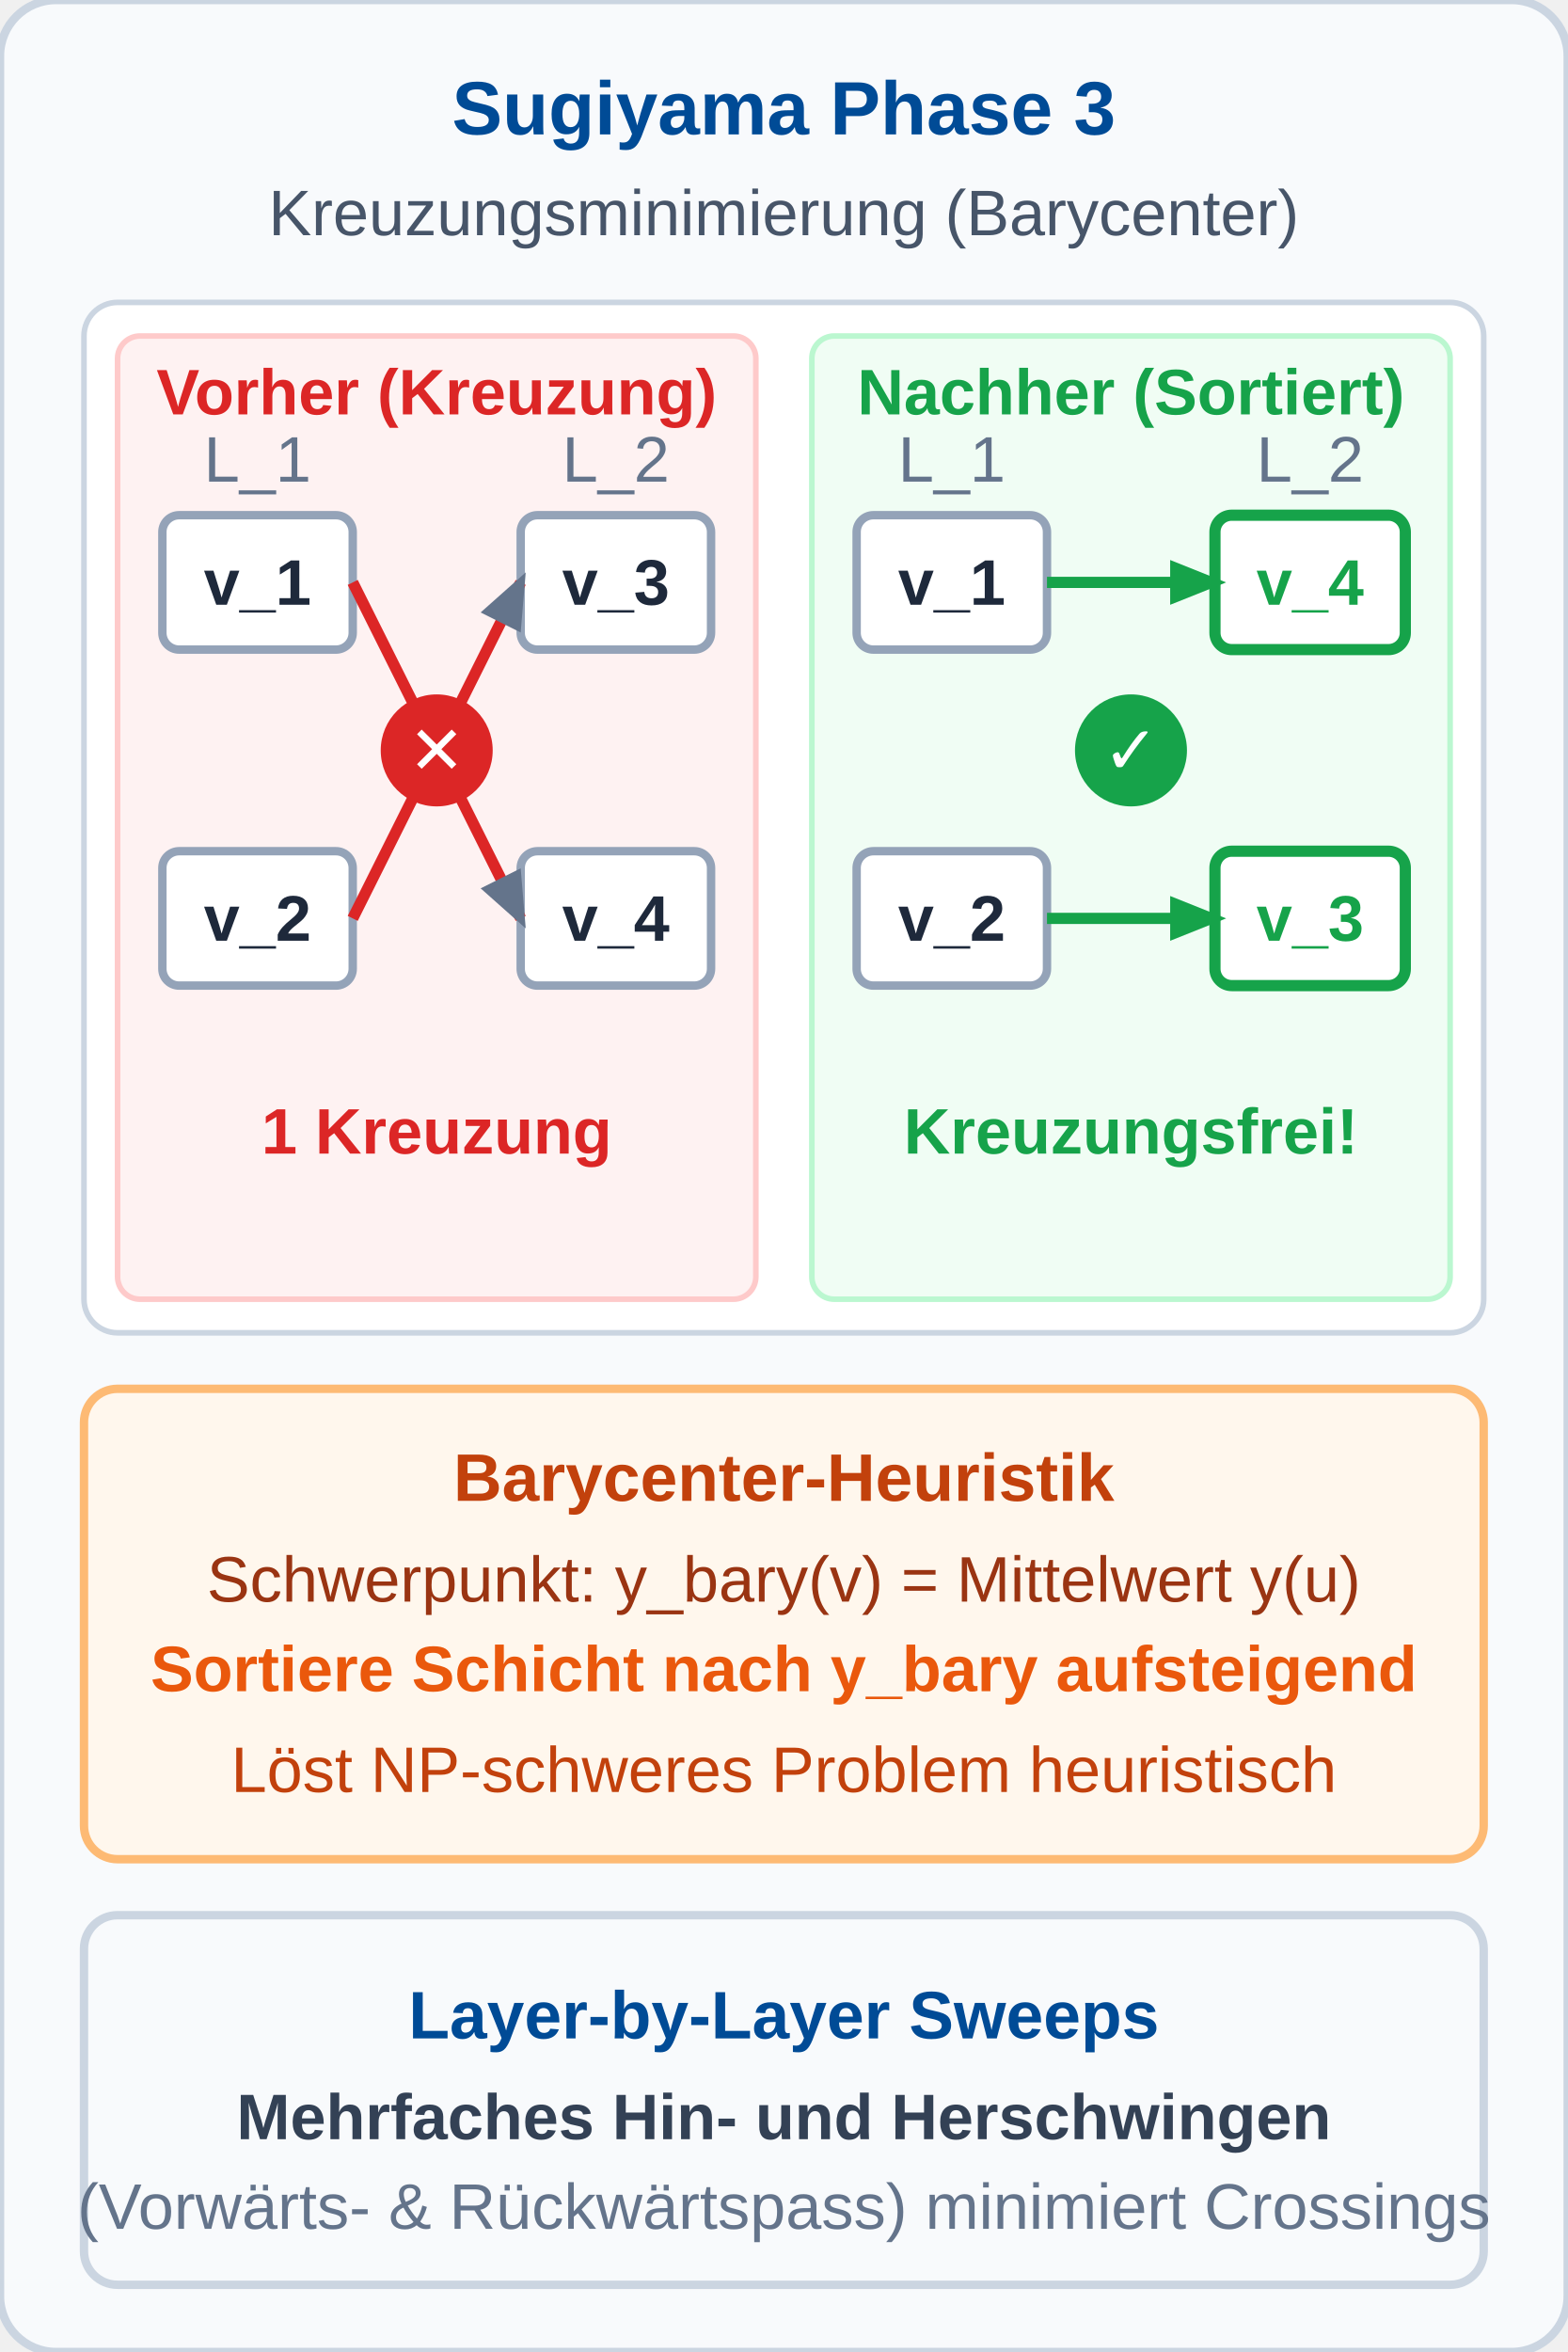
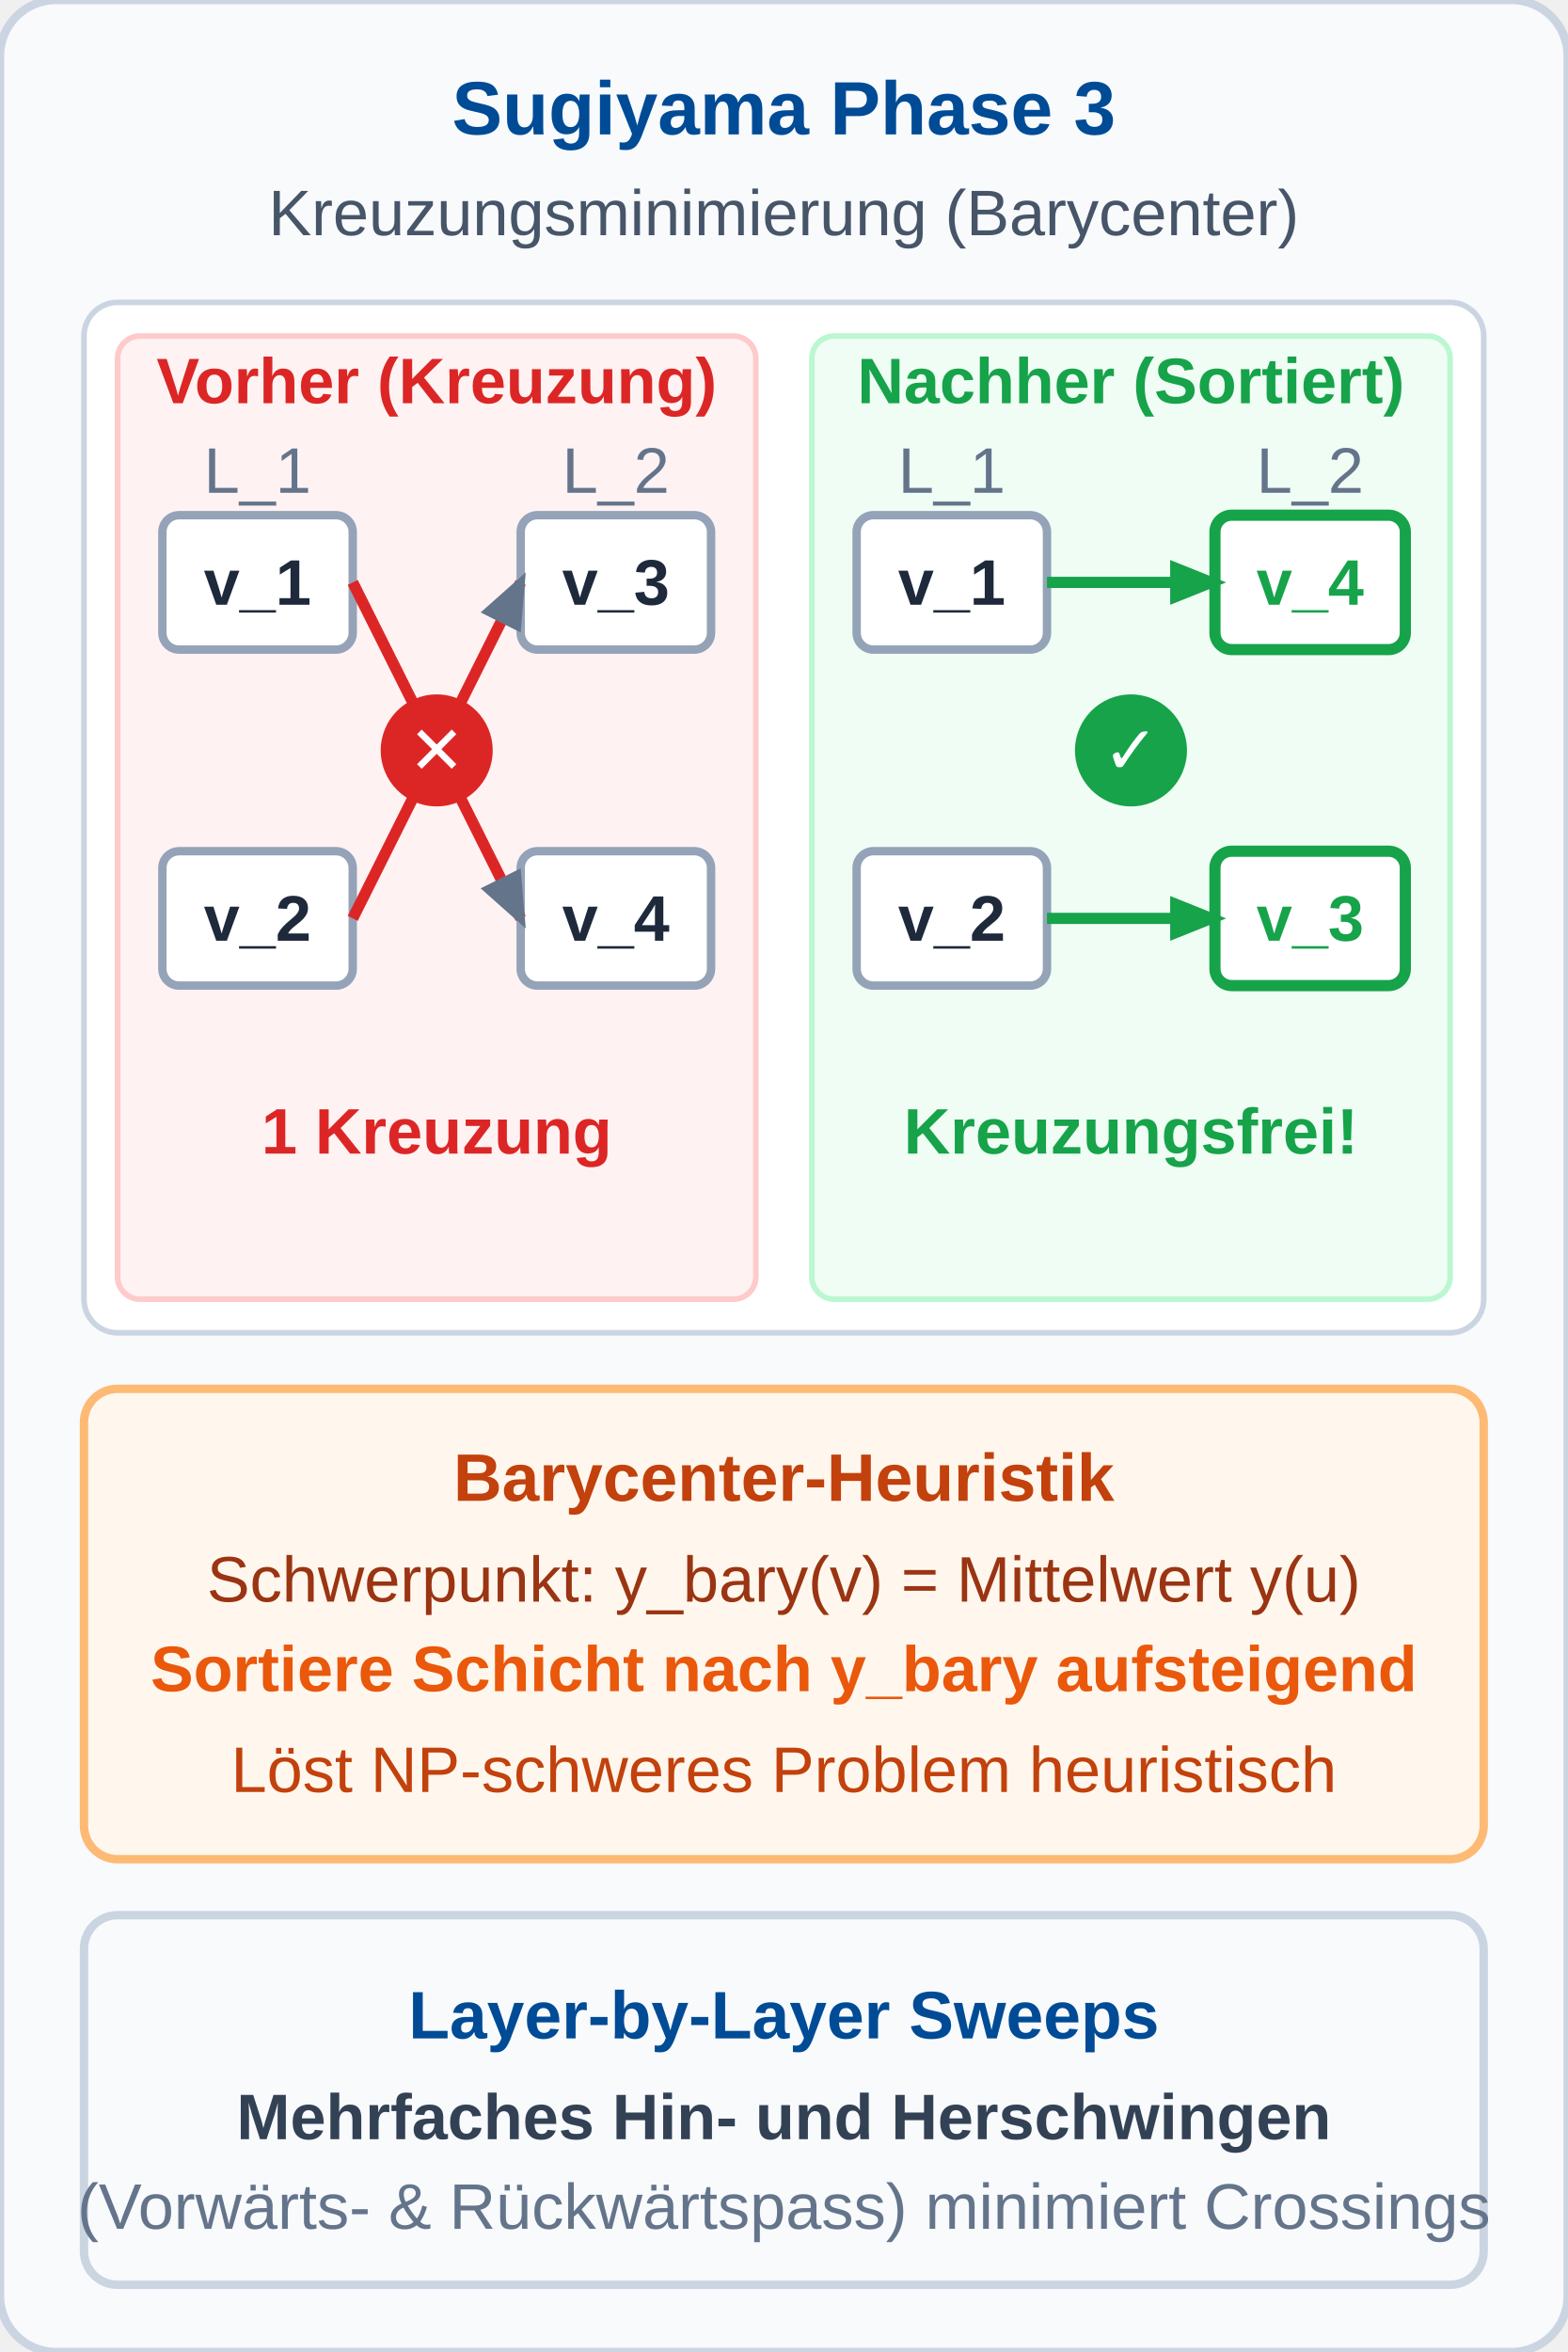
<svg xmlns="http://www.w3.org/2000/svg" viewBox="0 0 280 420" width="280" height="420">
  <defs>
    <style>
      .hdr { font-family: 'Segoe UI', Arial, sans-serif; font-size: 13.5px; font-weight: bold; fill: #004B96; text-anchor: middle; }
      .sub { font-family: 'Segoe UI', Arial, sans-serif; font-size: 11.5px; fill: #475569; text-anchor: middle; }
      .lbl { font-family: 'Segoe UI', Arial, sans-serif; font-size: 12px; font-weight: bold; text-anchor: middle; }
      .desc { font-family: 'Segoe UI', Arial, sans-serif; font-size: 11.5px; fill: #334155; text-anchor: middle; }
      .box-hdr { font-family: 'Segoe UI', Arial, sans-serif; font-size: 11.5px; font-weight: bold; text-anchor: middle; }
      .node-txt { font-family: 'Segoe UI', Arial, sans-serif; font-size: 11.5px; font-weight: bold; fill: #1e293b; text-anchor: middle; dominant-baseline: central; }
    </style>
    <marker id="arr-gray" viewBox="0 0 10 10" refX="8" refY="5" markerWidth="5" markerHeight="5" orient="auto-start-reverse">
      <path d="M 0 1 L 10 5 L 0 9 z" fill="#64748b" />
    </marker>
    <marker id="arr-green3" viewBox="0 0 10 10" refX="8" refY="5" markerWidth="5" markerHeight="5" orient="auto-start-reverse">
      <path d="M 0 1 L 10 5 L 0 9 z" fill="#16a34a" />
    </marker>
  </defs>
  <rect width="280" height="420" rx="10" fill="#f8fafc" stroke="#cbd5e1" stroke-width="1.5" />
  <text x="140" y="24" class="hdr">Sugiyama Phase 3</text>
  <text x="140" y="42" class="sub">Kreuzungsminimierung (Barycenter)</text>
  <g transform="translate(15, 54)">
    <rect width="250" height="184" rx="6" fill="#ffffff" stroke="#cbd5e1" stroke-width="1" />
    <rect x="6" y="6" width="114" height="172" rx="4" fill="#fef2f2" stroke="#fecaca" stroke-width="1" />
-     <text x="63" y="20" class="box-hdr" style="fill: #dc2626;">Vorher (Kreuzung)</text>
-     <text x="31" y="32" font-family="'Segoe UI', Arial, sans-serif" font-size="11.5px" fill="#64748b" text-anchor="middle">L_1</text>
-     <text x="95" y="32" font-family="'Segoe UI', Arial, sans-serif" font-size="11.5px" fill="#64748b" text-anchor="middle">L_2</text>
+     <text x="63" y="18" class="box-hdr" style="fill: #dc2626;">Vorher (Kreuzung)</text>
+     <text x="31" y="34" font-family="'Segoe UI', Arial, sans-serif" font-size="11.5px" fill="#64748b" text-anchor="middle">L_1</text>
+     <text x="95" y="34" font-family="'Segoe UI', Arial, sans-serif" font-size="11.5px" fill="#64748b" text-anchor="middle">L_2</text>
    <rect x="14" y="38" width="34" height="24" rx="3" fill="#ffffff" stroke="#94a3b8" stroke-width="1.5" />
    <text x="31" y="50" class="node-txt">v_1</text>
    <rect x="14" y="98" width="34" height="24" rx="3" fill="#ffffff" stroke="#94a3b8" stroke-width="1.5" />
    <text x="31" y="110" class="node-txt">v_2</text>
    <rect x="78" y="38" width="34" height="24" rx="3" fill="#ffffff" stroke="#94a3b8" stroke-width="1.5" />
    <text x="95" y="50" class="node-txt">v_3</text>
    <rect x="78" y="98" width="34" height="24" rx="3" fill="#ffffff" stroke="#94a3b8" stroke-width="1.5" />
    <text x="95" y="110" class="node-txt">v_4</text>
    <line x1="48" y1="50" x2="78" y2="110" stroke="#dc2626" stroke-width="2" marker-end="url(#arr-gray)" />
    <line x1="48" y1="110" x2="78" y2="50" stroke="#dc2626" stroke-width="2" marker-end="url(#arr-gray)" />
    <circle cx="63" cy="80" r="10" fill="#dc2626" />
    <text x="63" y="80" font-family="'Segoe UI', Arial, sans-serif" font-size="12px" font-weight="bold" fill="#ffffff" text-anchor="middle" dominant-baseline="central">✕</text>
    <text x="63" y="152" font-family="'Segoe UI', Arial, sans-serif" font-size="11.5px" font-weight="bold" fill="#dc2626" text-anchor="middle">1 Kreuzung</text>
    <rect x="130" y="6" width="114" height="172" rx="4" fill="#f0fdf4" stroke="#bbf7d0" stroke-width="1" />
-     <text x="187" y="20" class="box-hdr" style="fill: #16a34a;">Nachher (Sortiert)</text>
-     <text x="155" y="32" font-family="'Segoe UI', Arial, sans-serif" font-size="11.5px" fill="#64748b" text-anchor="middle">L_1</text>
-     <text x="219" y="32" font-family="'Segoe UI', Arial, sans-serif" font-size="11.5px" fill="#64748b" text-anchor="middle">L_2</text>
+     <text x="187" y="18" class="box-hdr" style="fill: #16a34a;">Nachher (Sortiert)</text>
+     <text x="155" y="34" font-family="'Segoe UI', Arial, sans-serif" font-size="11.5px" fill="#64748b" text-anchor="middle">L_1</text>
+     <text x="219" y="34" font-family="'Segoe UI', Arial, sans-serif" font-size="11.5px" fill="#64748b" text-anchor="middle">L_2</text>
    <rect x="138" y="38" width="34" height="24" rx="3" fill="#ffffff" stroke="#94a3b8" stroke-width="1.5" />
    <text x="155" y="50" class="node-txt">v_1</text>
    <rect x="138" y="98" width="34" height="24" rx="3" fill="#ffffff" stroke="#94a3b8" stroke-width="1.5" />
    <text x="155" y="110" class="node-txt">v_2</text>
    <rect x="202" y="38" width="34" height="24" rx="3" fill="#ffffff" stroke="#16a34a" stroke-width="2" />
    <text x="219" y="50" class="node-txt" style="fill: #16a34a;">v_4</text>
    <rect x="202" y="98" width="34" height="24" rx="3" fill="#ffffff" stroke="#16a34a" stroke-width="2" />
    <text x="219" y="110" class="node-txt" style="fill: #16a34a;">v_3</text>
    <line x1="172" y1="50" x2="202" y2="50" stroke="#16a34a" stroke-width="2" marker-end="url(#arr-green3)" />
    <line x1="172" y1="110" x2="202" y2="110" stroke="#16a34a" stroke-width="2" marker-end="url(#arr-green3)" />
    <circle cx="187" cy="80" r="10" fill="#16a34a" />
    <text x="187" y="80" font-family="'Segoe UI', Arial, sans-serif" font-size="12px" font-weight="bold" fill="#ffffff" text-anchor="middle" dominant-baseline="central">✓</text>
    <text x="187" y="152" font-family="'Segoe UI', Arial, sans-serif" font-size="11.5px" font-weight="bold" fill="#16a34a" text-anchor="middle">Kreuzungsfrei!</text>
  </g>
  <g transform="translate(15, 248)">
    <rect width="250" height="84" rx="6" fill="#fff7ed" stroke="#fdba74" stroke-width="1.5" />
    <text x="125" y="20" class="lbl" style="fill: #c2410c;">Barycenter-Heuristik</text>
    <text x="125" y="38" class="desc" style="fill: #9a3412;">Schwerpunkt: y_bary(v) = Mittelwert y(u)</text>
    <text x="125" y="54" class="desc" style="font-weight: bold; fill: #ea580c;">Sortiere Schicht nach y_bary aufsteigend</text>
    <text x="125" y="72" class="desc" style="fill: #c2410c;">Löst NP-schweres Problem heuristisch</text>
  </g>
  <rect x="15" y="342" width="250" height="66" rx="6" fill="#f8fafc" stroke="#cbd5e1" stroke-width="1.5" />
  <text x="140" y="364" class="lbl" style="fill: #004B96;">Layer-by-Layer Sweeps</text>
  <text x="140" y="382" class="desc" style="font-weight: bold; fill: #334155;">Mehrfaches Hin- und Herschwingen</text>
  <text x="140" y="398" class="desc" style="fill: #64748b;">(Vorwärts- &amp; Rückwärtspass) minimiert Crossings</text>
</svg>
